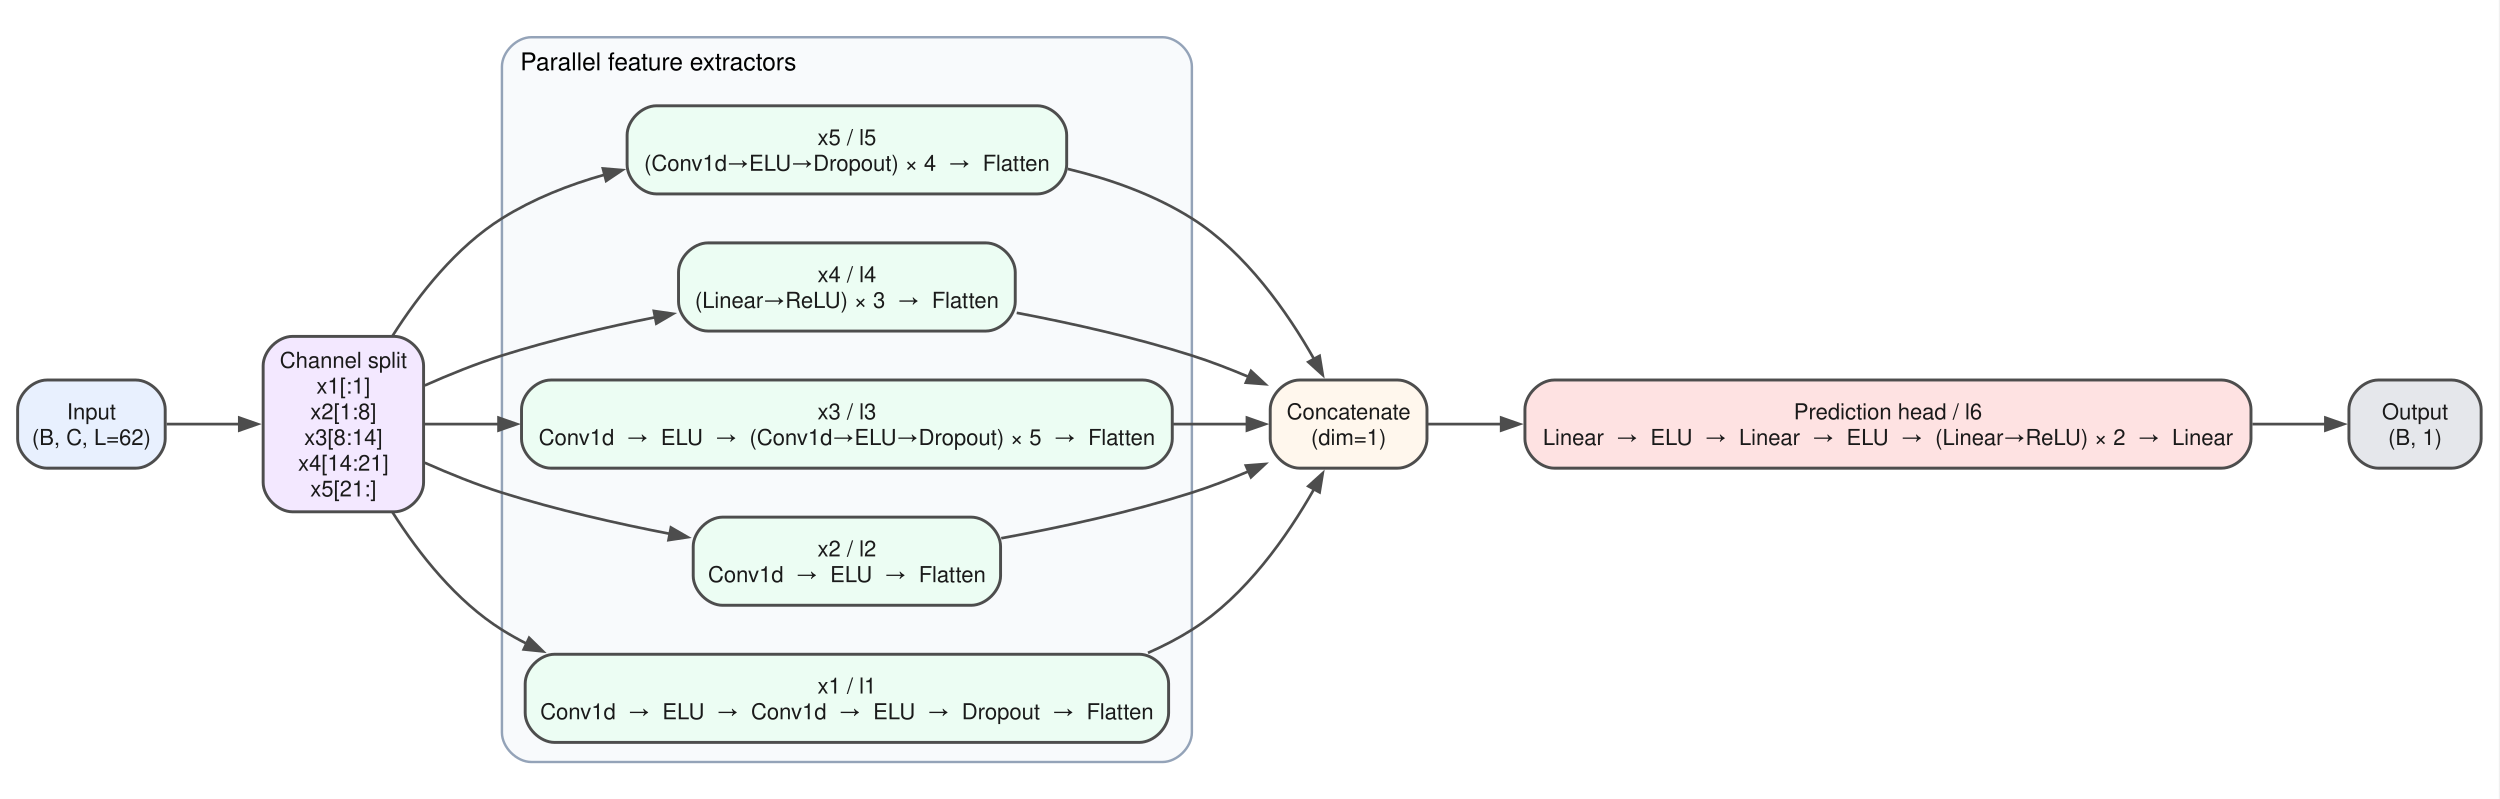
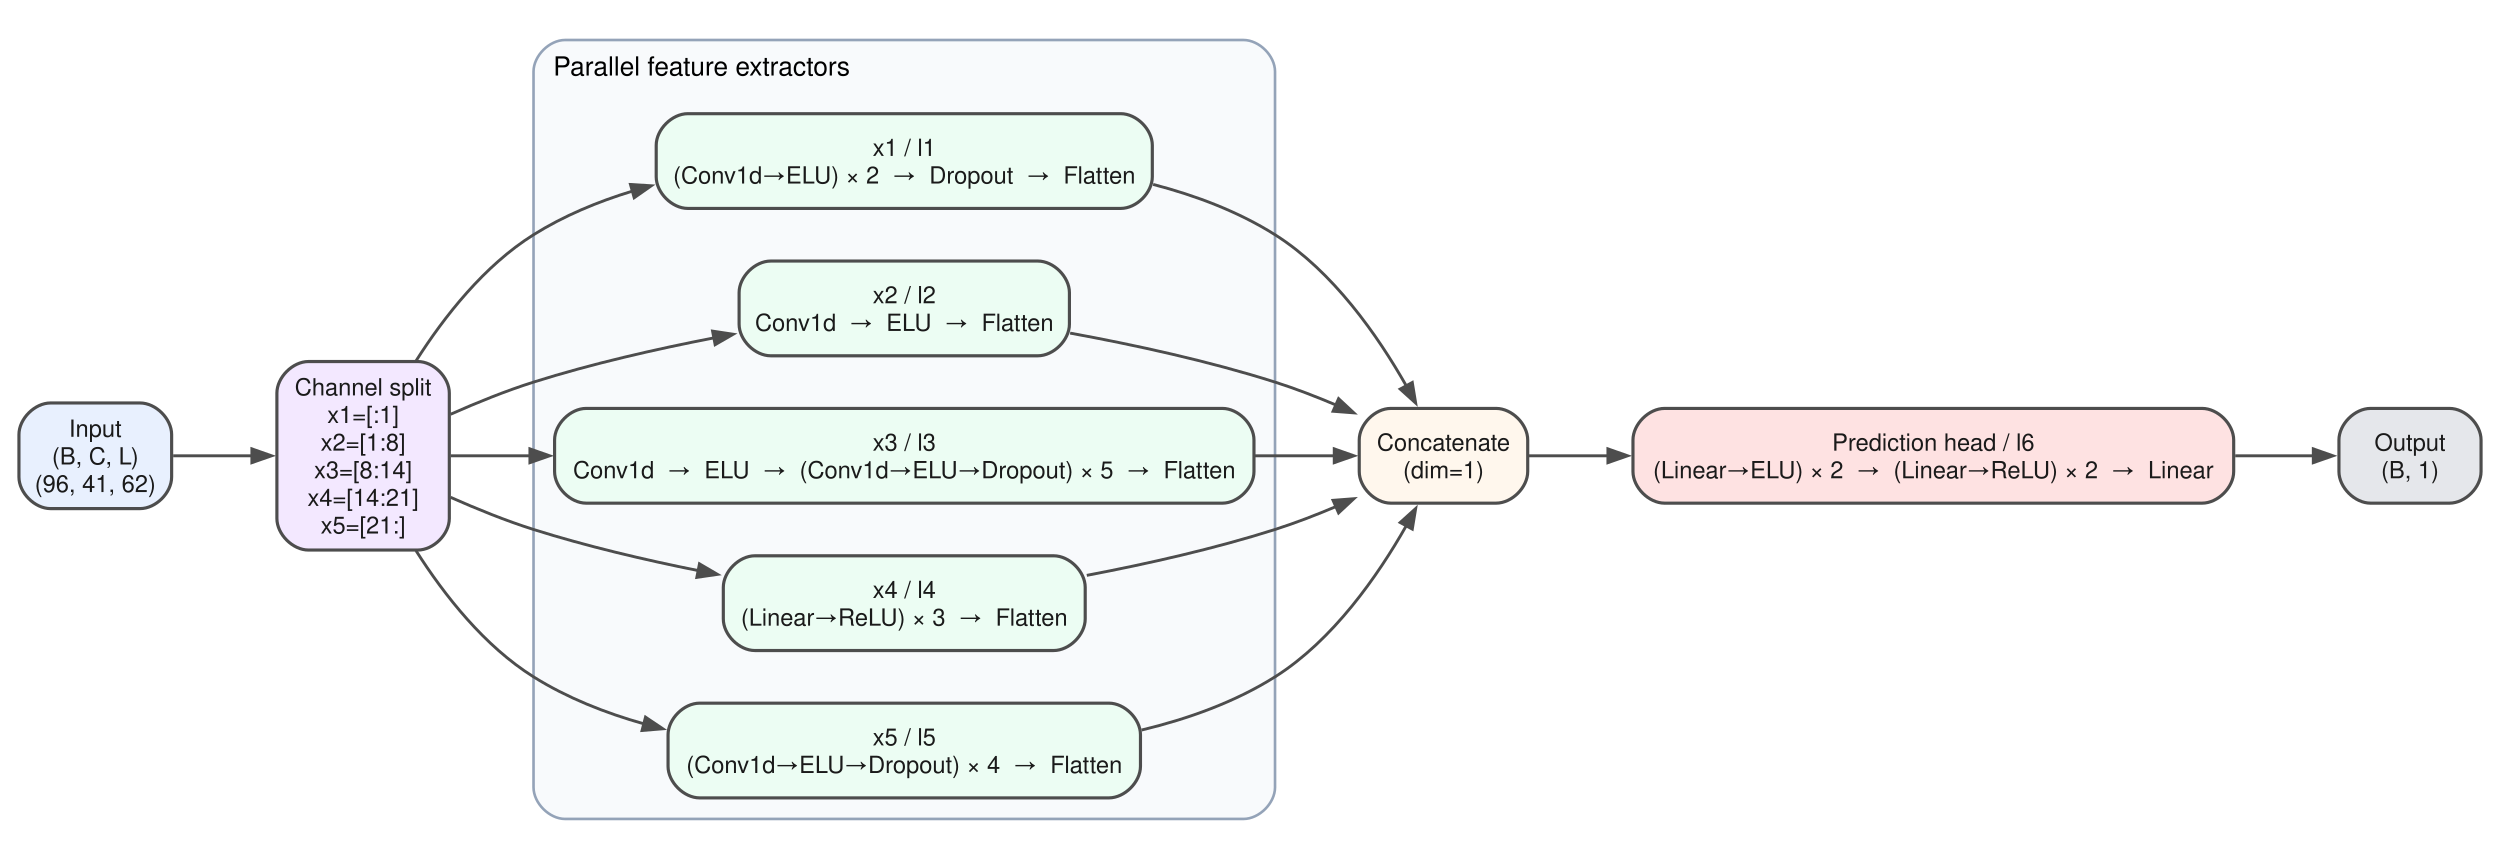
- <svg xmlns="http://www.w3.org/2000/svg" width="1021pt" height="326pt" viewBox="0.00 0.00 1021.00 326.00">
+ <svg xmlns="http://www.w3.org/2000/svg" width="950pt" height="326pt" viewBox="0.00 0.00 950.00 326.00">
  <g id="graph0" class="graph" transform="scale(1 1) rotate(0) translate(7.2 319.2)">
-     <polygon fill="white" stroke="none" points="-7.2,7.2 -7.2,-319.2 1013.3,-319.2 1013.3,7.2 -7.2,7.2" />
+     <polygon fill="white" stroke="none" points="-7.2,7.2 -7.2,-319.2 942.8,-319.2 942.8,7.2 -7.2,7.2" />
    <g id="clust1" class="cluster">
-       <path fill="#f8fafc" stroke="#94a3b8" d="M209.79,-8C209.79,-8 467.56,-8 467.56,-8 473.56,-8 479.56,-14 479.56,-20 479.56,-20 479.56,-292 479.56,-292 479.56,-298 473.56,-304 467.56,-304 467.56,-304 209.79,-304 209.79,-304 203.79,-304 197.79,-298 197.79,-292 197.79,-292 197.79,-20 197.79,-20 197.79,-14 203.79,-8 209.79,-8" />
-       <text xml:space="preserve" text-anchor="middle" x="261.66" y="-290.5" font-family="Helvetica,sans-Serif" font-size="10.00">Parallel feature extractors</text>
+       <path fill="#f8fafc" stroke="#94a3b8" d="M207.54,-8C207.54,-8 465.31,-8 465.31,-8 471.31,-8 477.31,-14 477.31,-20 477.31,-20 477.31,-292 477.31,-292 477.31,-298 471.31,-304 465.31,-304 465.31,-304 207.54,-304 207.54,-304 201.54,-304 195.54,-298 195.54,-292 195.54,-292 195.54,-20 195.54,-20 195.54,-14 201.54,-8 207.54,-8" />
+       <text xml:space="preserve" text-anchor="middle" x="259.41" y="-290.5" font-family="Helvetica,sans-Serif" font-size="10.00">Parallel feature extractors</text>
    </g>
    <g id="node1" class="node">
-       <path fill="#e8f0fe" stroke="#4d4d4d" stroke-width="1.2" d="M48.27,-164C48.27,-164 12,-164 12,-164 6,-164 0,-158 0,-152 0,-152 0,-140 0,-140 0,-134 6,-128 12,-128 12,-128 48.27,-128 48.27,-128 54.27,-128 60.27,-134 60.27,-140 60.27,-140 60.27,-152 60.27,-152 60.27,-158 54.27,-164 48.27,-164" />
-       <text xml:space="preserve" text-anchor="middle" x="30.13" y="-147.95" font-family="Helvetica,sans-Serif" font-size="9.00" fill="#1a1a1a">Input</text>
-       <text xml:space="preserve" text-anchor="middle" x="30.13" y="-137.45" font-family="Helvetica,sans-Serif" font-size="9.00" fill="#1a1a1a">(B, C, L=62)</text>
+       <path fill="#e8f0fe" stroke="#4d4d4d" stroke-width="1.2" d="M46.02,-166.07C46.02,-166.07 12,-166.07 12,-166.07 6,-166.07 0,-160.07 0,-154.07 0,-154.07 0,-137.93 0,-137.93 0,-131.93 6,-125.93 12,-125.93 12,-125.93 46.02,-125.93 46.02,-125.93 52.02,-125.93 58.02,-131.93 58.02,-137.93 58.02,-137.93 58.02,-154.07 58.02,-154.07 58.02,-160.07 52.02,-166.07 46.02,-166.07" />
+       <text xml:space="preserve" text-anchor="middle" x="29.01" y="-153.2" font-family="Helvetica,sans-Serif" font-size="9.00" fill="#1a1a1a">Input</text>
+       <text xml:space="preserve" text-anchor="middle" x="29.01" y="-142.7" font-family="Helvetica,sans-Serif" font-size="9.00" fill="#1a1a1a">(B, C, L)</text>
+       <text xml:space="preserve" text-anchor="middle" x="29.01" y="-132.2" font-family="Helvetica,sans-Serif" font-size="9.00" fill="#1a1a1a">(96, 41, 62)</text>
    </g>
    <g id="node2" class="node">
-       <path fill="#f3e8ff" stroke="#4d4d4d" stroke-width="1.2" d="M153.79,-181.82C153.79,-181.82 112.27,-181.82 112.27,-181.82 106.27,-181.82 100.27,-175.82 100.27,-169.82 100.27,-169.82 100.27,-122.18 100.27,-122.18 100.27,-116.18 106.27,-110.18 112.27,-110.18 112.27,-110.18 153.79,-110.18 153.79,-110.18 159.79,-110.18 165.79,-116.18 165.79,-122.18 165.79,-122.18 165.79,-169.82 165.79,-169.82 165.79,-175.82 159.79,-181.82 153.79,-181.82" />
-       <text xml:space="preserve" text-anchor="middle" x="133.03" y="-168.95" font-family="Helvetica,sans-Serif" font-size="9.00" fill="#1a1a1a">Channel split</text>
-       <text xml:space="preserve" text-anchor="middle" x="133.03" y="-158.45" font-family="Helvetica,sans-Serif" font-size="9.00" fill="#1a1a1a">x1[:1]</text>
-       <text xml:space="preserve" text-anchor="middle" x="133.03" y="-147.95" font-family="Helvetica,sans-Serif" font-size="9.00" fill="#1a1a1a">x2[1:8]</text>
-       <text xml:space="preserve" text-anchor="middle" x="133.03" y="-137.45" font-family="Helvetica,sans-Serif" font-size="9.00" fill="#1a1a1a">x3[8:14]</text>
-       <text xml:space="preserve" text-anchor="middle" x="133.03" y="-126.95" font-family="Helvetica,sans-Serif" font-size="9.00" fill="#1a1a1a">x4[14:21]</text>
-       <text xml:space="preserve" text-anchor="middle" x="133.03" y="-116.45" font-family="Helvetica,sans-Serif" font-size="9.00" fill="#1a1a1a">x5[21:]</text>
+       <path fill="#f3e8ff" stroke="#4d4d4d" stroke-width="1.2" d="M151.54,-181.82C151.54,-181.82 110.02,-181.82 110.02,-181.82 104.02,-181.82 98.02,-175.82 98.02,-169.82 98.02,-169.82 98.02,-122.18 98.02,-122.18 98.02,-116.18 104.02,-110.18 110.02,-110.18 110.02,-110.18 151.54,-110.18 151.54,-110.18 157.54,-110.18 163.54,-116.18 163.54,-122.18 163.54,-122.18 163.54,-169.82 163.54,-169.82 163.54,-175.82 157.54,-181.82 151.54,-181.82" />
+       <text xml:space="preserve" text-anchor="middle" x="130.78" y="-168.95" font-family="Helvetica,sans-Serif" font-size="9.00" fill="#1a1a1a">Channel split</text>
+       <text xml:space="preserve" text-anchor="middle" x="130.78" y="-158.45" font-family="Helvetica,sans-Serif" font-size="9.00" fill="#1a1a1a">x1=[:1]</text>
+       <text xml:space="preserve" text-anchor="middle" x="130.78" y="-147.95" font-family="Helvetica,sans-Serif" font-size="9.00" fill="#1a1a1a">x2=[1:8]</text>
+       <text xml:space="preserve" text-anchor="middle" x="130.78" y="-137.45" font-family="Helvetica,sans-Serif" font-size="9.00" fill="#1a1a1a">x3=[8:14]</text>
+       <text xml:space="preserve" text-anchor="middle" x="130.78" y="-126.95" font-family="Helvetica,sans-Serif" font-size="9.00" fill="#1a1a1a">x4=[14:21]</text>
+       <text xml:space="preserve" text-anchor="middle" x="130.78" y="-116.45" font-family="Helvetica,sans-Serif" font-size="9.00" fill="#1a1a1a">x5=[21:]</text>
    </g>
    <g id="edge1" class="edge">
-       <path fill="none" stroke="#4d4d4d" stroke-width="1.1" d="M60.86,-146C70.21,-146 80.7,-146 90.7,-146" />
-       <polygon fill="#4d4d4d" stroke="#4d4d4d" stroke-width="1.1" points="90.53,-148.63 98.03,-146 90.53,-143.38 90.53,-148.63" />
+       <path fill="none" stroke="#4d4d4d" stroke-width="1.1" d="M58.6,-146C67.95,-146 78.52,-146 88.6,-146" />
+       <polygon fill="#4d4d4d" stroke="#4d4d4d" stroke-width="1.1" points="88.51,-148.63 96.01,-146 88.51,-143.38 88.51,-148.63" />
    </g>
    <g id="node3" class="node">
-       <path fill="#ecfdf3" stroke="#4d4d4d" stroke-width="1.2" d="M458.06,-52C458.06,-52 219.29,-52 219.29,-52 213.29,-52 207.29,-46 207.29,-40 207.29,-40 207.29,-28 207.29,-28 207.29,-22 213.29,-16 219.29,-16 219.29,-16 458.06,-16 458.06,-16 464.06,-16 470.06,-22 470.06,-28 470.06,-28 470.06,-40 470.06,-40 470.06,-46 464.06,-52 458.06,-52" />
-       <text xml:space="preserve" text-anchor="middle" x="338.67" y="-35.95" font-family="Helvetica,sans-Serif" font-size="9.00" fill="#1a1a1a">x1 / l1</text>
-       <text xml:space="preserve" text-anchor="middle" x="338.67" y="-25.45" font-family="Helvetica,sans-Serif" font-size="9.00" fill="#1a1a1a">Conv1d  →  ELU  →  Conv1d  →  ELU  →  Dropout  →  Flatten</text>
+       <path fill="#ecfdf3" stroke="#4d4d4d" stroke-width="1.2" d="M414.18,-52C414.18,-52 258.66,-52 258.66,-52 252.66,-52 246.66,-46 246.66,-40 246.66,-40 246.66,-28 246.66,-28 246.66,-22 252.66,-16 258.66,-16 258.66,-16 414.18,-16 414.18,-16 420.18,-16 426.18,-22 426.18,-28 426.18,-28 426.18,-40 426.18,-40 426.18,-46 420.18,-52 414.18,-52" />
+       <text xml:space="preserve" text-anchor="middle" x="336.42" y="-35.95" font-family="Helvetica,sans-Serif" font-size="9.00" fill="#1a1a1a">x5 / l5</text>
+       <text xml:space="preserve" text-anchor="middle" x="336.42" y="-25.45" font-family="Helvetica,sans-Serif" font-size="9.00" fill="#1a1a1a">(Conv1d→ELU→Dropout) × 4  →  Flatten</text>
    </g>
    <g id="edge2" class="edge">
-       <path fill="none" stroke="#4d4d4d" stroke-width="1.1" d="M153.13,-109.94C164,-92.85 179.17,-73.66 197.79,-62 201.04,-59.97 204.4,-58.08 207.86,-56.32" />
-       <polygon fill="#4d4d4d" stroke="#4d4d4d" stroke-width="1.1" points="208.9,-58.73 214.58,-53.17 206.67,-53.98 208.9,-58.73" />
+       <path fill="none" stroke="#4d4d4d" stroke-width="1.1" d="M150.88,-109.94C161.75,-92.85 176.92,-73.66 195.54,-62 208.26,-54.03 222.8,-48.27 237.58,-44.11" />
+       <polygon fill="#4d4d4d" stroke="#4d4d4d" stroke-width="1.1" points="238.09,-46.69 244.69,-42.26 236.77,-41.61 238.09,-46.69" />
    </g>
    <g id="node4" class="node">
-       <path fill="#ecfdf3" stroke="#4d4d4d" stroke-width="1.2" d="M389.43,-108C389.43,-108 287.91,-108 287.91,-108 281.91,-108 275.91,-102 275.91,-96 275.91,-96 275.91,-84 275.91,-84 275.91,-78 281.91,-72 287.91,-72 287.91,-72 389.43,-72 389.43,-72 395.43,-72 401.43,-78 401.43,-84 401.43,-84 401.43,-96 401.43,-96 401.43,-102 395.43,-108 389.43,-108" />
-       <text xml:space="preserve" text-anchor="middle" x="338.67" y="-91.95" font-family="Helvetica,sans-Serif" font-size="9.00" fill="#1a1a1a">x2 / l2</text>
-       <text xml:space="preserve" text-anchor="middle" x="338.67" y="-81.45" font-family="Helvetica,sans-Serif" font-size="9.00" fill="#1a1a1a">Conv1d  →  ELU  →  Flatten</text>
+       <path fill="#ecfdf3" stroke="#4d4d4d" stroke-width="1.2" d="M393.18,-108C393.18,-108 279.66,-108 279.66,-108 273.66,-108 267.66,-102 267.66,-96 267.66,-96 267.66,-84 267.66,-84 267.66,-78 273.66,-72 279.66,-72 279.66,-72 393.18,-72 393.18,-72 399.18,-72 405.18,-78 405.18,-84 405.18,-84 405.18,-96 405.18,-96 405.18,-102 399.18,-108 393.18,-108" />
+       <text xml:space="preserve" text-anchor="middle" x="336.42" y="-91.95" font-family="Helvetica,sans-Serif" font-size="9.00" fill="#1a1a1a">x4 / l4</text>
+       <text xml:space="preserve" text-anchor="middle" x="336.42" y="-81.45" font-family="Helvetica,sans-Serif" font-size="9.00" fill="#1a1a1a">(Linear→ReLU) × 3  →  Flatten</text>
    </g>
    <g id="edge3" class="edge">
-       <path fill="none" stroke="#4d4d4d" stroke-width="1.1" d="M166.27,-130.22C176.21,-125.81 187.3,-121.31 197.79,-118 219.79,-111.06 244.3,-105.46 266.57,-101.15" />
-       <polygon fill="#4d4d4d" stroke="#4d4d4d" stroke-width="1.1" points="266.8,-103.78 273.68,-99.81 265.82,-98.62 266.8,-103.78" />
+       <path fill="none" stroke="#4d4d4d" stroke-width="1.1" d="M164.02,-130.22C173.96,-125.81 185.05,-121.31 195.54,-118 215.59,-111.67 237.72,-106.46 258.35,-102.33" />
+       <polygon fill="#4d4d4d" stroke="#4d4d4d" stroke-width="1.1" points="258.59,-104.95 265.45,-100.94 257.59,-99.8 258.59,-104.95" />
    </g>
    <g id="node5" class="node">
-       <path fill="#ecfdf3" stroke="#4d4d4d" stroke-width="1.2" d="M459.56,-164C459.56,-164 217.79,-164 217.79,-164 211.79,-164 205.79,-158 205.79,-152 205.79,-152 205.79,-140 205.79,-140 205.79,-134 211.79,-128 217.79,-128 217.79,-128 459.56,-128 459.56,-128 465.56,-128 471.56,-134 471.56,-140 471.56,-140 471.56,-152 471.56,-152 471.56,-158 465.56,-164 459.56,-164" />
-       <text xml:space="preserve" text-anchor="middle" x="338.67" y="-147.95" font-family="Helvetica,sans-Serif" font-size="9.00" fill="#1a1a1a">x3 / l3</text>
-       <text xml:space="preserve" text-anchor="middle" x="338.67" y="-137.45" font-family="Helvetica,sans-Serif" font-size="9.00" fill="#1a1a1a">Conv1d  →  ELU  →  (Conv1d→ELU→Dropout) × 5  →  Flatten</text>
+       <path fill="#ecfdf3" stroke="#4d4d4d" stroke-width="1.2" d="M457.31,-164C457.31,-164 215.54,-164 215.54,-164 209.54,-164 203.54,-158 203.54,-152 203.54,-152 203.54,-140 203.54,-140 203.54,-134 209.54,-128 215.54,-128 215.54,-128 457.31,-128 457.31,-128 463.31,-128 469.31,-134 469.31,-140 469.31,-140 469.31,-152 469.31,-152 469.31,-158 463.31,-164 457.31,-164" />
+       <text xml:space="preserve" text-anchor="middle" x="336.42" y="-147.95" font-family="Helvetica,sans-Serif" font-size="9.00" fill="#1a1a1a">x3 / l3</text>
+       <text xml:space="preserve" text-anchor="middle" x="336.42" y="-137.45" font-family="Helvetica,sans-Serif" font-size="9.00" fill="#1a1a1a">Conv1d  →  ELU  →  (Conv1d→ELU→Dropout) × 5  →  Flatten</text>
    </g>
    <g id="edge4" class="edge">
-       <path fill="none" stroke="#4d4d4d" stroke-width="1.1" d="M166.3,-146C175.24,-146 185.54,-146 196.58,-146" />
-       <polygon fill="#4d4d4d" stroke="#4d4d4d" stroke-width="1.1" points="196.41,-148.63 203.91,-146 196.41,-143.38 196.41,-148.63" />
+       <path fill="none" stroke="#4d4d4d" stroke-width="1.1" d="M164.05,-146C172.99,-146 183.29,-146 194.33,-146" />
+       <polygon fill="#4d4d4d" stroke="#4d4d4d" stroke-width="1.1" points="194.16,-148.63 201.66,-146 194.16,-143.38 194.16,-148.63" />
    </g>
    <g id="node6" class="node">
-       <path fill="#ecfdf3" stroke="#4d4d4d" stroke-width="1.2" d="M395.43,-220C395.43,-220 281.91,-220 281.91,-220 275.91,-220 269.91,-214 269.91,-208 269.91,-208 269.91,-196 269.91,-196 269.91,-190 275.91,-184 281.91,-184 281.91,-184 395.43,-184 395.43,-184 401.43,-184 407.43,-190 407.43,-196 407.43,-196 407.43,-208 407.43,-208 407.43,-214 401.43,-220 395.43,-220" />
-       <text xml:space="preserve" text-anchor="middle" x="338.67" y="-203.95" font-family="Helvetica,sans-Serif" font-size="9.00" fill="#1a1a1a">x4 / l4</text>
-       <text xml:space="preserve" text-anchor="middle" x="338.67" y="-193.45" font-family="Helvetica,sans-Serif" font-size="9.00" fill="#1a1a1a">(Linear→ReLU) × 3  →  Flatten</text>
+       <path fill="#ecfdf3" stroke="#4d4d4d" stroke-width="1.2" d="M387.18,-220C387.18,-220 285.66,-220 285.66,-220 279.66,-220 273.66,-214 273.66,-208 273.66,-208 273.66,-196 273.66,-196 273.66,-190 279.66,-184 285.66,-184 285.66,-184 387.18,-184 387.18,-184 393.18,-184 399.18,-190 399.18,-196 399.18,-196 399.18,-208 399.18,-208 399.18,-214 393.18,-220 387.18,-220" />
+       <text xml:space="preserve" text-anchor="middle" x="336.42" y="-203.95" font-family="Helvetica,sans-Serif" font-size="9.00" fill="#1a1a1a">x2 / l2</text>
+       <text xml:space="preserve" text-anchor="middle" x="336.42" y="-193.45" font-family="Helvetica,sans-Serif" font-size="9.00" fill="#1a1a1a">Conv1d  →  ELU  →  Flatten</text>
    </g>
    <g id="edge5" class="edge">
-       <path fill="none" stroke="#4d4d4d" stroke-width="1.1" d="M166.27,-161.78C176.21,-166.19 187.3,-170.69 197.79,-174 217.84,-180.33 239.97,-185.54 260.6,-189.67" />
-       <polygon fill="#4d4d4d" stroke="#4d4d4d" stroke-width="1.1" points="259.84,-192.2 267.7,-191.06 260.84,-187.05 259.84,-192.2" />
+       <path fill="none" stroke="#4d4d4d" stroke-width="1.1" d="M164.02,-161.78C173.96,-166.19 185.05,-170.69 195.54,-174 217.54,-180.94 242.05,-186.54 264.32,-190.85" />
+       <polygon fill="#4d4d4d" stroke="#4d4d4d" stroke-width="1.1" points="263.57,-193.38 271.43,-192.19 264.55,-188.22 263.57,-193.38" />
    </g>
    <g id="node7" class="node">
-       <path fill="#ecfdf3" stroke="#4d4d4d" stroke-width="1.2" d="M416.43,-276C416.43,-276 260.91,-276 260.91,-276 254.91,-276 248.91,-270 248.91,-264 248.91,-264 248.91,-252 248.91,-252 248.91,-246 254.91,-240 260.91,-240 260.91,-240 416.43,-240 416.43,-240 422.43,-240 428.43,-246 428.43,-252 428.43,-252 428.43,-264 428.43,-264 428.43,-270 422.43,-276 416.43,-276" />
-       <text xml:space="preserve" text-anchor="middle" x="338.67" y="-259.95" font-family="Helvetica,sans-Serif" font-size="9.00" fill="#1a1a1a">x5 / l5</text>
-       <text xml:space="preserve" text-anchor="middle" x="338.67" y="-249.45" font-family="Helvetica,sans-Serif" font-size="9.00" fill="#1a1a1a">(Conv1d→ELU→Dropout) × 4  →  Flatten</text>
+       <path fill="#ecfdf3" stroke="#4d4d4d" stroke-width="1.2" d="M418.68,-276C418.68,-276 254.16,-276 254.16,-276 248.16,-276 242.16,-270 242.16,-264 242.16,-264 242.16,-252 242.16,-252 242.16,-246 248.16,-240 254.16,-240 254.16,-240 418.68,-240 418.68,-240 424.68,-240 430.68,-246 430.68,-252 430.68,-252 430.68,-264 430.68,-264 430.68,-270 424.68,-276 418.68,-276" />
+       <text xml:space="preserve" text-anchor="middle" x="336.42" y="-259.95" font-family="Helvetica,sans-Serif" font-size="9.00" fill="#1a1a1a">x1 / l1</text>
+       <text xml:space="preserve" text-anchor="middle" x="336.42" y="-249.45" font-family="Helvetica,sans-Serif" font-size="9.00" fill="#1a1a1a">(Conv1d→ELU) × 2  →  Dropout  →  Flatten</text>
    </g>
    <g id="edge6" class="edge">
-       <path fill="none" stroke="#4d4d4d" stroke-width="1.1" d="M153.13,-182.06C164,-199.15 179.17,-218.34 197.79,-230 210.51,-237.97 225.05,-243.73 239.83,-247.89" />
-       <polygon fill="#4d4d4d" stroke="#4d4d4d" stroke-width="1.1" points="239.02,-250.39 246.94,-249.74 240.34,-245.31 239.02,-250.39" />
+       <path fill="none" stroke="#4d4d4d" stroke-width="1.1" d="M150.88,-182.06C161.75,-199.15 176.92,-218.34 195.54,-230 206.99,-237.17 219.91,-242.56 233.16,-246.59" />
+       <polygon fill="#4d4d4d" stroke="#4d4d4d" stroke-width="1.1" points="232.37,-249.1 240.3,-248.61 233.79,-244.05 232.37,-249.1" />
    </g>
    <g id="node8" class="node">
-       <path fill="#fff7ed" stroke="#4d4d4d" stroke-width="1.2" d="M563.58,-164C563.58,-164 523.56,-164 523.56,-164 517.56,-164 511.56,-158 511.56,-152 511.56,-152 511.56,-140 511.56,-140 511.56,-134 517.56,-128 523.56,-128 523.56,-128 563.58,-128 563.58,-128 569.58,-128 575.58,-134 575.58,-140 575.58,-140 575.58,-152 575.58,-152 575.58,-158 569.58,-164 563.58,-164" />
-       <text xml:space="preserve" text-anchor="middle" x="543.57" y="-147.95" font-family="Helvetica,sans-Serif" font-size="9.00" fill="#1a1a1a">Concatenate</text>
-       <text xml:space="preserve" text-anchor="middle" x="543.57" y="-137.45" font-family="Helvetica,sans-Serif" font-size="9.00" fill="#1a1a1a">(dim=1)</text>
+       <path fill="#fff7ed" stroke="#4d4d4d" stroke-width="1.2" d="M561.33,-164C561.33,-164 521.31,-164 521.31,-164 515.31,-164 509.31,-158 509.31,-152 509.31,-152 509.31,-140 509.31,-140 509.31,-134 515.31,-128 521.31,-128 521.31,-128 561.33,-128 561.33,-128 567.33,-128 573.33,-134 573.33,-140 573.33,-140 573.33,-152 573.33,-152 573.33,-158 567.33,-164 561.33,-164" />
+       <text xml:space="preserve" text-anchor="middle" x="541.32" y="-147.95" font-family="Helvetica,sans-Serif" font-size="9.00" fill="#1a1a1a">Concatenate</text>
+       <text xml:space="preserve" text-anchor="middle" x="541.32" y="-137.45" font-family="Helvetica,sans-Serif" font-size="9.00" fill="#1a1a1a">(dim=1)</text>
+     </g>
+     <g id="edge11" class="edge">
+       <path fill="none" stroke="#4d4d4d" stroke-width="1.1" d="M426.59,-41.78C444.31,-46.03 462.12,-52.43 477.31,-62 499.34,-75.89 516.41,-100.43 527.19,-119.42" />
+       <polygon fill="#4d4d4d" stroke="#4d4d4d" stroke-width="1.1" points="524.86,-120.64 530.76,-125.97 529.47,-118.13 524.86,-120.64" />
+     </g>
+     <g id="edge10" class="edge">
+       <path fill="none" stroke="#4d4d4d" stroke-width="1.1" d="M405.78,-100.56C428.79,-104.94 454.42,-110.72 477.31,-118 485.02,-120.45 493.05,-123.56 500.69,-126.8" />
+       <polygon fill="#4d4d4d" stroke="#4d4d4d" stroke-width="1.1" points="499.35,-129.08 507.27,-129.69 501.46,-124.28 499.35,-129.08" />
+     </g>
+     <g id="edge9" class="edge">
+       <path fill="none" stroke="#4d4d4d" stroke-width="1.1" d="M469.64,-146C480.39,-146 490.63,-146 499.82,-146" />
+       <polygon fill="#4d4d4d" stroke="#4d4d4d" stroke-width="1.1" points="499.81,-148.63 507.31,-146 499.81,-143.38 499.81,-148.63" />
+     </g>
+     <g id="edge8" class="edge">
+       <path fill="none" stroke="#4d4d4d" stroke-width="1.1" d="M399.45,-192.62C424.01,-188.12 452.29,-181.96 477.31,-174 485.02,-171.55 493.05,-168.44 500.69,-165.2" />
+       <polygon fill="#4d4d4d" stroke="#4d4d4d" stroke-width="1.1" points="501.46,-167.72 507.27,-162.31 499.35,-162.92 501.46,-167.72" />
    </g>
    <g id="edge7" class="edge">
-       <path fill="none" stroke="#4d4d4d" stroke-width="1.1" d="M461.64,-52.57C467.88,-55.31 473.9,-58.43 479.56,-62 501.59,-75.89 518.66,-100.43 529.44,-119.42" />
-       <polygon fill="#4d4d4d" stroke="#4d4d4d" stroke-width="1.1" points="527.11,-120.64 533.01,-125.97 531.72,-118.13 527.11,-120.64" />
-     </g>
-     <g id="edge8" class="edge">
-       <path fill="none" stroke="#4d4d4d" stroke-width="1.1" d="M401.7,-99.38C426.26,-103.88 454.54,-110.04 479.56,-118 487.27,-120.45 495.3,-123.56 502.94,-126.8" />
-       <polygon fill="#4d4d4d" stroke="#4d4d4d" stroke-width="1.1" points="501.6,-129.08 509.52,-129.69 503.71,-124.28 501.6,-129.08" />
-     </g>
-     <g id="edge9" class="edge">
-       <path fill="none" stroke="#4d4d4d" stroke-width="1.1" d="M471.89,-146C482.64,-146 492.88,-146 502.07,-146" />
-       <polygon fill="#4d4d4d" stroke="#4d4d4d" stroke-width="1.1" points="502.06,-148.63 509.56,-146 502.06,-143.38 502.06,-148.63" />
-     </g>
-     <g id="edge10" class="edge">
-       <path fill="none" stroke="#4d4d4d" stroke-width="1.1" d="M408.03,-191.44C431.04,-187.06 456.67,-181.28 479.56,-174 487.27,-171.55 495.3,-168.44 502.94,-165.2" />
-       <polygon fill="#4d4d4d" stroke="#4d4d4d" stroke-width="1.1" points="503.71,-167.72 509.52,-162.31 501.6,-162.92 503.71,-167.72" />
-     </g>
-     <g id="edge11" class="edge">
-       <path fill="none" stroke="#4d4d4d" stroke-width="1.1" d="M428.84,-250.22C446.56,-245.97 464.37,-239.57 479.56,-230 501.59,-216.11 518.66,-191.57 529.44,-172.58" />
-       <polygon fill="#4d4d4d" stroke="#4d4d4d" stroke-width="1.1" points="531.72,-173.87 533.01,-166.03 527.11,-171.36 531.72,-173.87" />
+       <path fill="none" stroke="#4d4d4d" stroke-width="1.1" d="M430.99,-249.12C447.24,-244.89 463.38,-238.78 477.31,-230 499.34,-216.11 516.41,-191.57 527.19,-172.58" />
+       <polygon fill="#4d4d4d" stroke="#4d4d4d" stroke-width="1.1" points="529.47,-173.87 530.76,-166.03 524.86,-171.36 529.47,-173.87" />
    </g>
    <g id="node9" class="node">
-       <path fill="#fee2e2" stroke="#4d4d4d" stroke-width="1.2" d="M900.1,-164C900.1,-164 627.58,-164 627.58,-164 621.58,-164 615.58,-158 615.58,-152 615.58,-152 615.58,-140 615.58,-140 615.58,-134 621.58,-128 627.58,-128 627.58,-128 900.1,-128 900.1,-128 906.1,-128 912.1,-134 912.1,-140 912.1,-140 912.1,-152 912.1,-152 912.1,-158 906.1,-164 900.1,-164" />
-       <text xml:space="preserve" text-anchor="middle" x="763.84" y="-147.95" font-family="Helvetica,sans-Serif" font-size="9.00" fill="#1a1a1a">Prediction head / l6</text>
-       <text xml:space="preserve" text-anchor="middle" x="763.84" y="-137.45" font-family="Helvetica,sans-Serif" font-size="9.00" fill="#1a1a1a">Linear  →  ELU  →  Linear  →  ELU  →  (Linear→ReLU) × 2  →  Linear</text>
+       <path fill="#fee2e2" stroke="#4d4d4d" stroke-width="1.2" d="M829.6,-164C829.6,-164 625.33,-164 625.33,-164 619.33,-164 613.33,-158 613.33,-152 613.33,-152 613.33,-140 613.33,-140 613.33,-134 619.33,-128 625.33,-128 625.33,-128 829.6,-128 829.6,-128 835.6,-128 841.6,-134 841.6,-140 841.6,-140 841.6,-152 841.6,-152 841.6,-158 835.6,-164 829.6,-164" />
+       <text xml:space="preserve" text-anchor="middle" x="727.46" y="-147.95" font-family="Helvetica,sans-Serif" font-size="9.00" fill="#1a1a1a">Prediction head / l6</text>
+       <text xml:space="preserve" text-anchor="middle" x="727.46" y="-137.45" font-family="Helvetica,sans-Serif" font-size="9.00" fill="#1a1a1a">(Linear→ELU) × 2  →  (Linear→ReLU) × 2  →  Linear</text>
    </g>
    <g id="edge12" class="edge">
-       <path fill="none" stroke="#4d4d4d" stroke-width="1.1" d="M575.84,-146C584.68,-146 594.94,-146 606.01,-146" />
-       <polygon fill="#4d4d4d" stroke="#4d4d4d" stroke-width="1.1" points="605.89,-148.63 613.39,-146 605.89,-143.38 605.89,-148.63" />
+       <path fill="none" stroke="#4d4d4d" stroke-width="1.1" d="M573.56,-146C582.55,-146 592.93,-146 603.98,-146" />
+       <polygon fill="#4d4d4d" stroke="#4d4d4d" stroke-width="1.1" points="603.8,-148.63 611.3,-146 603.8,-143.38 603.8,-148.63" />
    </g>
    <g id="node10" class="node">
-       <path fill="#e5e7eb" stroke="#4d4d4d" stroke-width="1.2" d="M994.1,-164C994.1,-164 964.1,-164 964.1,-164 958.1,-164 952.1,-158 952.1,-152 952.1,-152 952.1,-140 952.1,-140 952.1,-134 958.1,-128 964.1,-128 964.1,-128 994.1,-128 994.1,-128 1000.1,-128 1006.1,-134 1006.1,-140 1006.1,-140 1006.1,-152 1006.1,-152 1006.1,-158 1000.1,-164 994.1,-164" />
-       <text xml:space="preserve" text-anchor="middle" x="979.1" y="-147.95" font-family="Helvetica,sans-Serif" font-size="9.00" fill="#1a1a1a">Output</text>
-       <text xml:space="preserve" text-anchor="middle" x="979.1" y="-137.45" font-family="Helvetica,sans-Serif" font-size="9.00" fill="#1a1a1a">(B, 1)</text>
+       <path fill="#e5e7eb" stroke="#4d4d4d" stroke-width="1.2" d="M923.6,-164C923.6,-164 893.6,-164 893.6,-164 887.6,-164 881.6,-158 881.6,-152 881.6,-152 881.6,-140 881.6,-140 881.6,-134 887.6,-128 893.6,-128 893.6,-128 923.6,-128 923.6,-128 929.6,-128 935.6,-134 935.6,-140 935.6,-140 935.6,-152 935.6,-152 935.6,-158 929.6,-164 923.6,-164" />
+       <text xml:space="preserve" text-anchor="middle" x="908.6" y="-147.95" font-family="Helvetica,sans-Serif" font-size="9.00" fill="#1a1a1a">Output</text>
+       <text xml:space="preserve" text-anchor="middle" x="908.6" y="-137.45" font-family="Helvetica,sans-Serif" font-size="9.00" fill="#1a1a1a">(B, 1)</text>
    </g>
    <g id="edge13" class="edge">
-       <path fill="none" stroke="#4d4d4d" stroke-width="1.1" d="M912.67,-146C923.57,-146 933.8,-146 942.78,-146" />
-       <polygon fill="#4d4d4d" stroke="#4d4d4d" stroke-width="1.1" points="942.5,-148.63 950,-146 942.5,-143.38 942.5,-148.63" />
+       <path fill="none" stroke="#4d4d4d" stroke-width="1.1" d="M842.17,-146C852.85,-146 863.04,-146 872.07,-146" />
+       <polygon fill="#4d4d4d" stroke="#4d4d4d" stroke-width="1.1" points="871.85,-148.63 879.35,-146 871.85,-143.38 871.85,-148.63" />
    </g>
  </g>
</svg>
